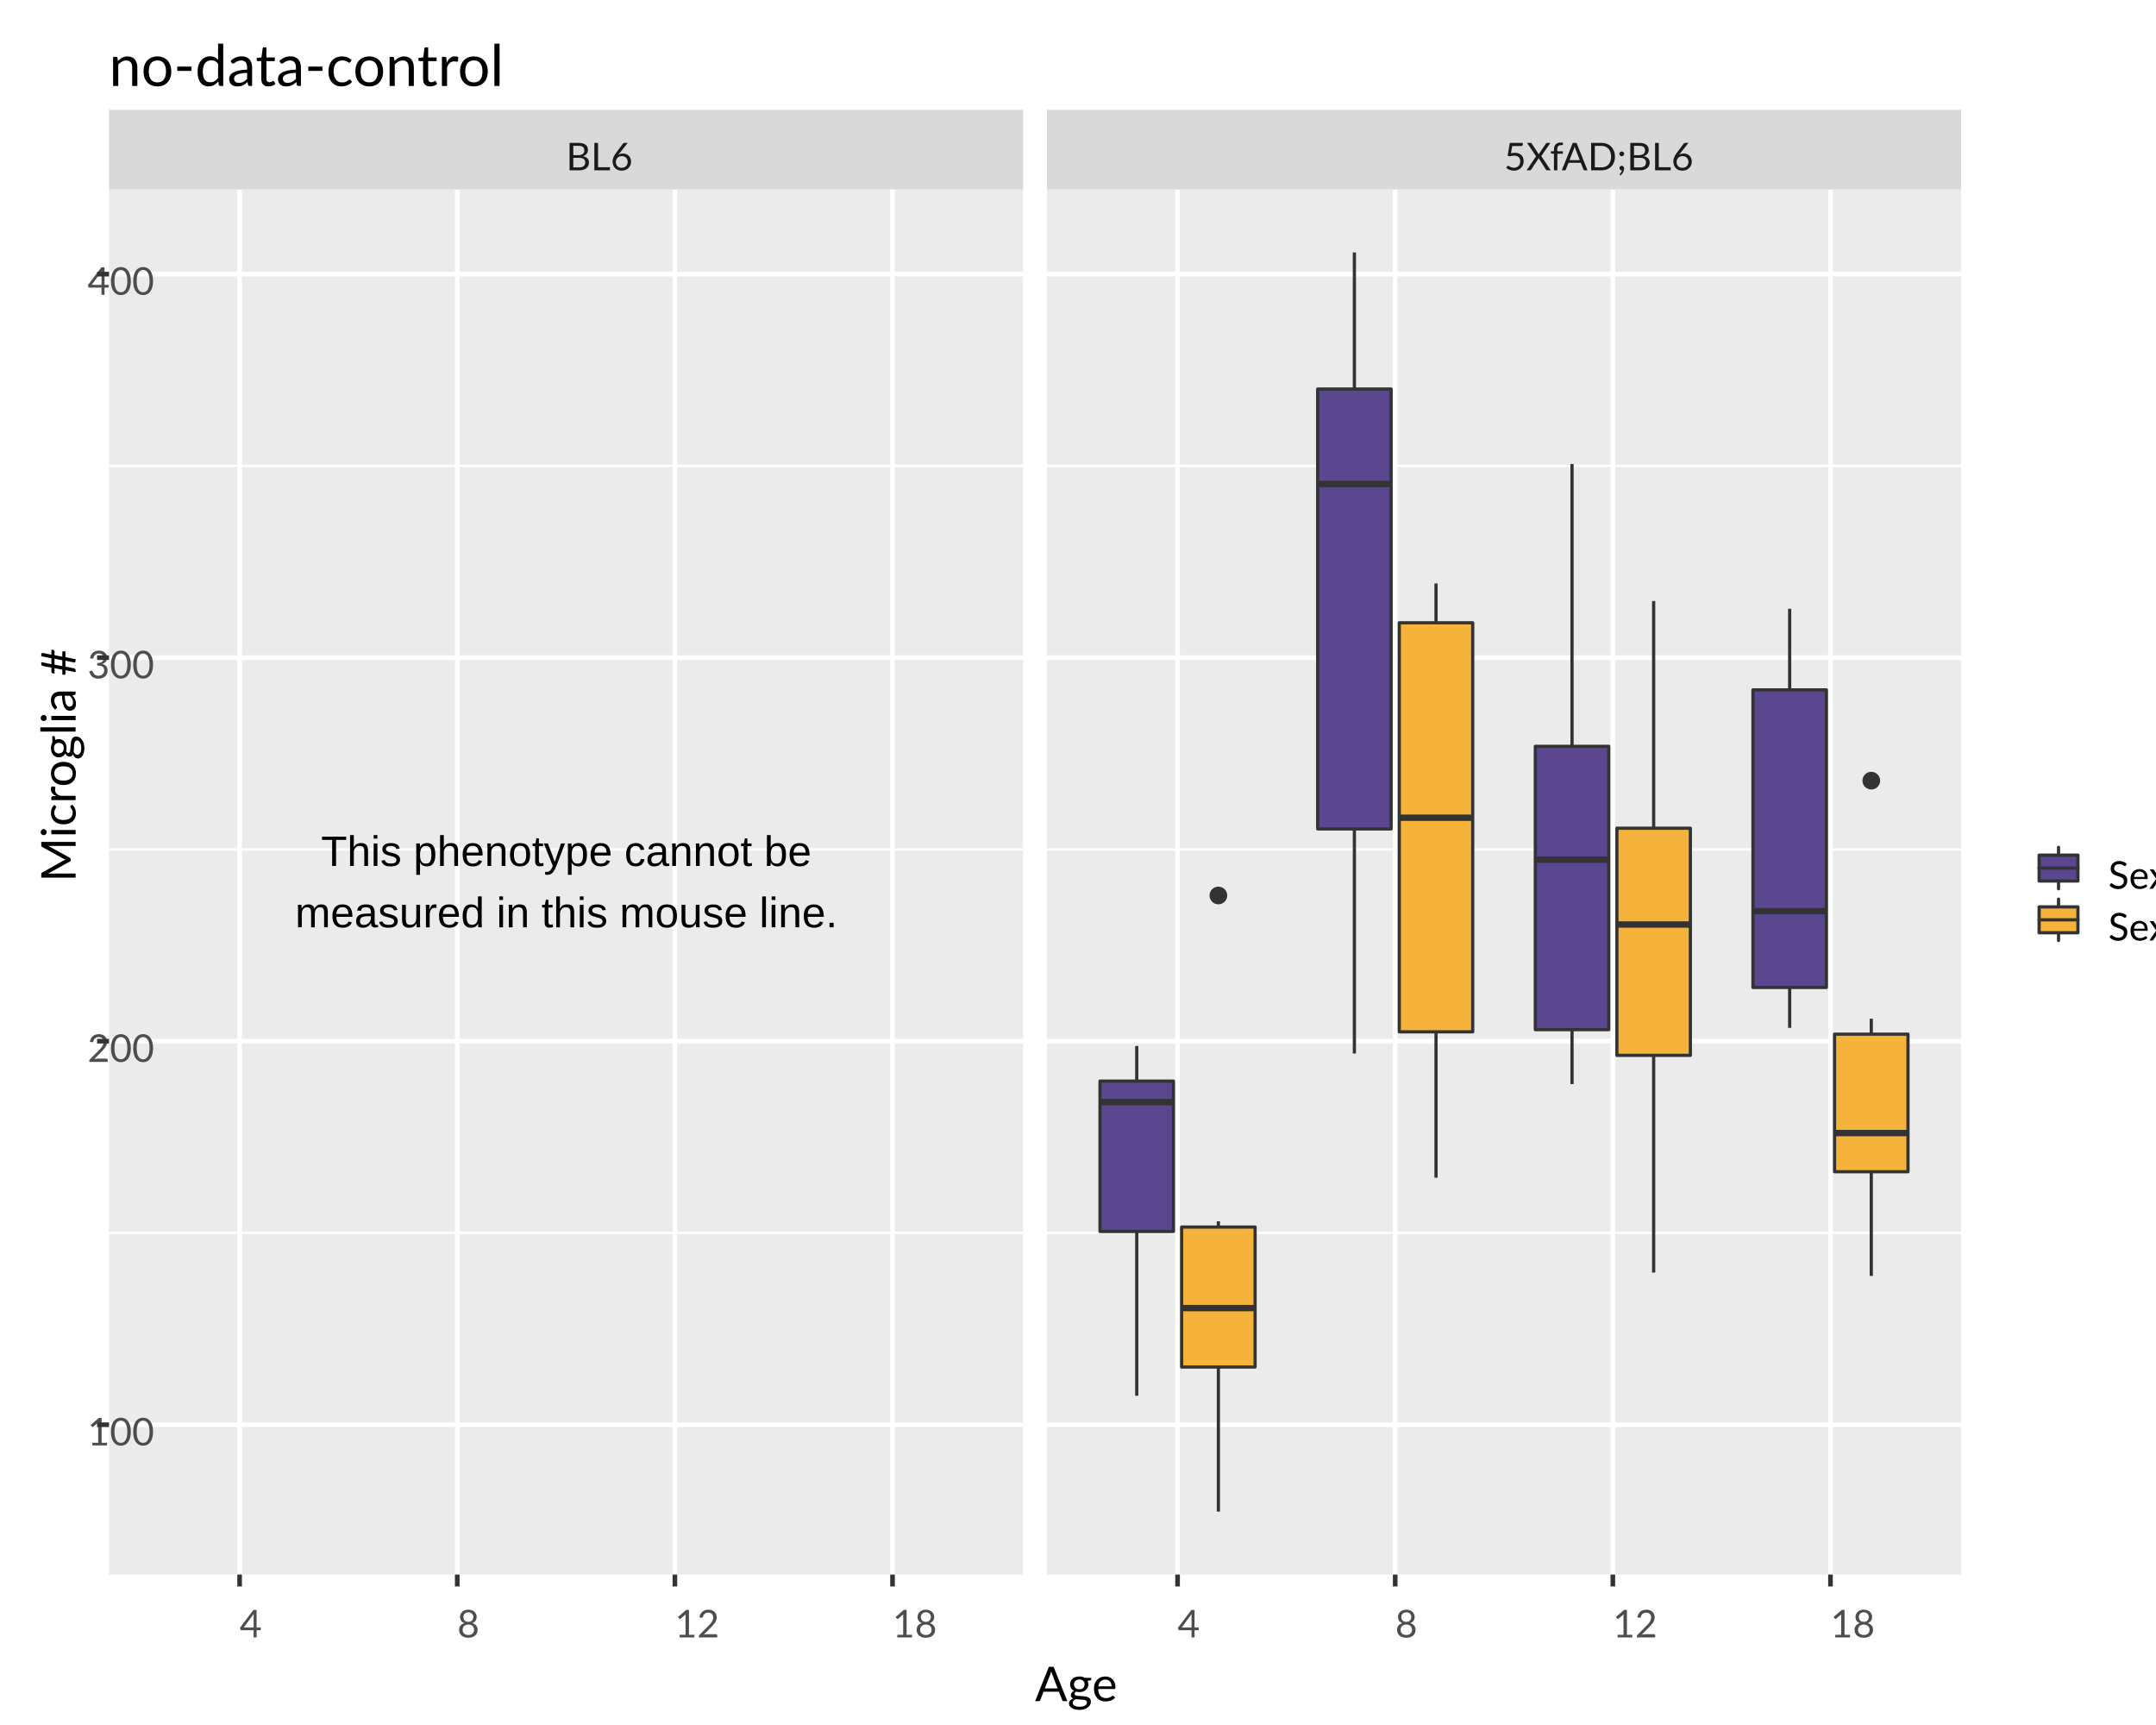
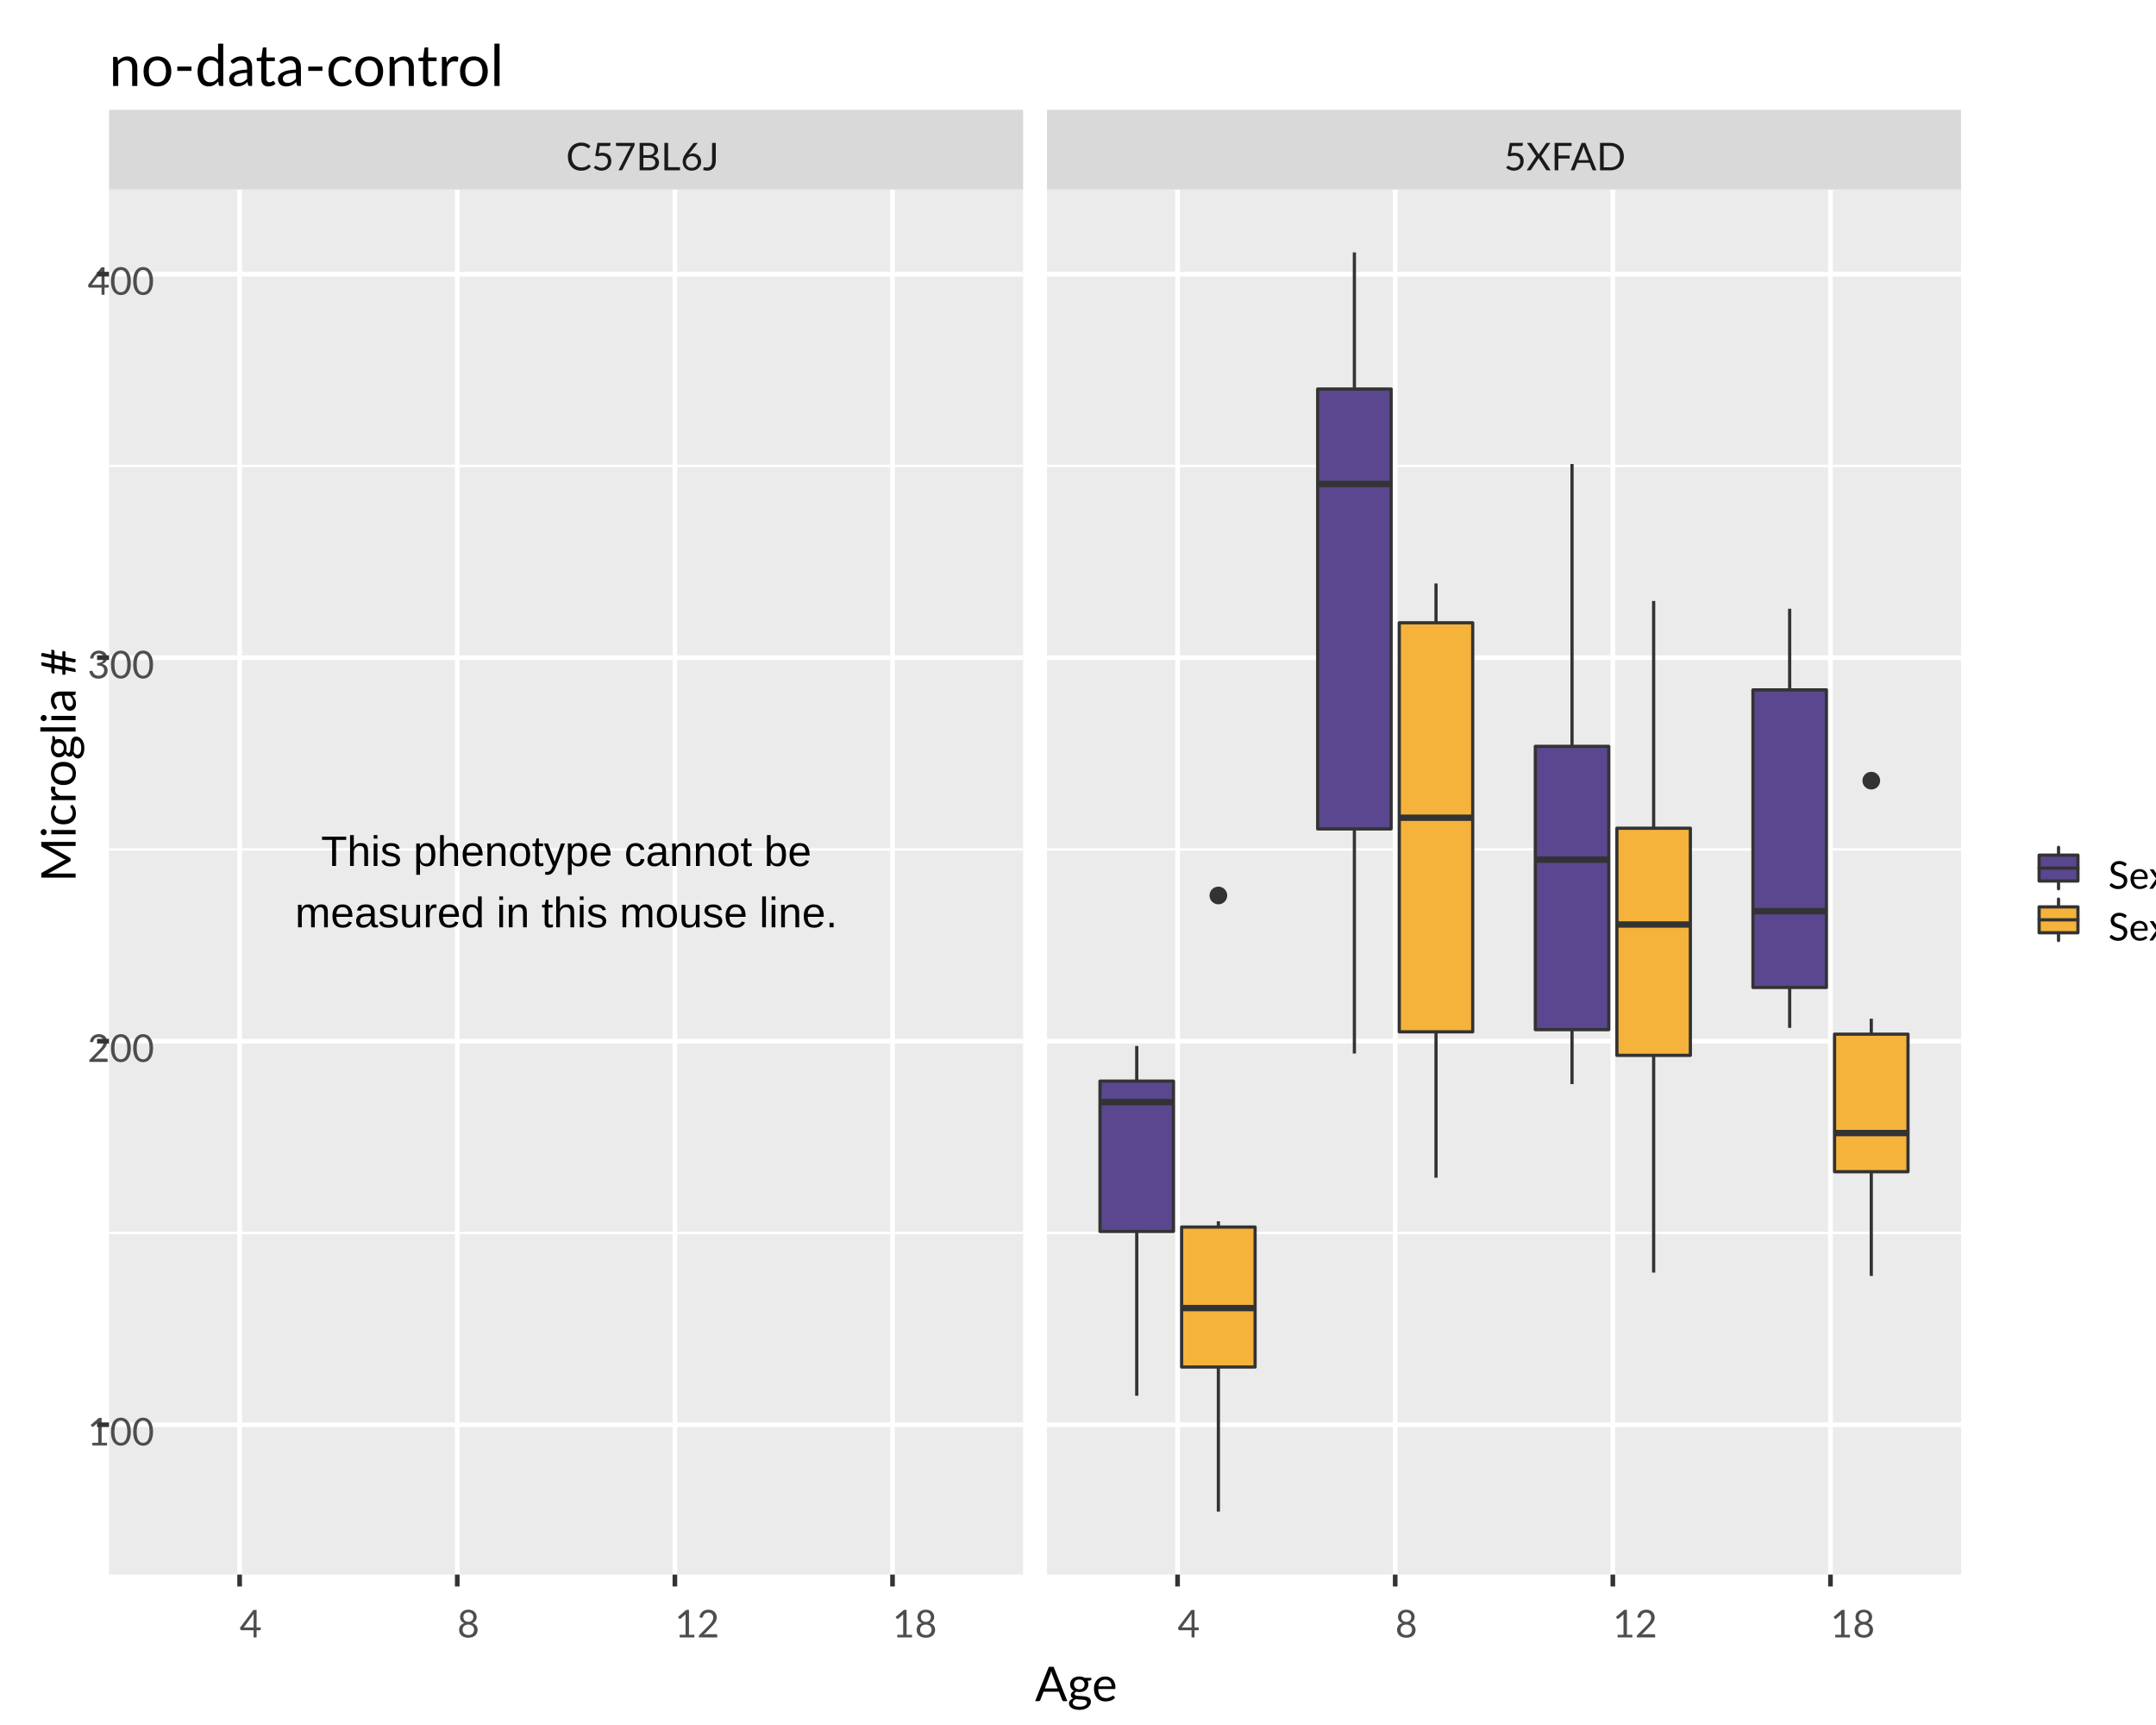
<svg xmlns="http://www.w3.org/2000/svg" viewBox="0 0 720.00 576.00">
  <defs>
    <style type="text/css">
    line, polyline, polygon, path, rect, circle {
      fill: none;
      stroke: #000000;
      stroke-linecap: round;
      stroke-linejoin: round;
      stroke-miterlimit: 10.00;
    }
  </style>
  </defs>
  <rect width="100%" height="100%" style="stroke: none; fill: #FFFFFF;" />
  <rect x="0.00" y="0.00" width="720.00" height="576.00" style="stroke-width: 1.55; stroke: #FFFFFF; fill: #FFFFFF;" />
  <defs>
    <clipPath id="cpMzYuNDF8MzQxLjY3fDUyNS43N3w2My4yNQ==">
      <rect x="36.41" y="63.25" width="305.26" height="462.52" />
    </clipPath>
  </defs>
  <rect x="36.41" y="63.25" width="305.26" height="462.52" style="stroke-width: 1.55; stroke: none; fill: #EBEBEB;" clip-path="url(#cpMzYuNDF8MzQxLjY3fDUyNS43N3w2My4yNQ==)" />
  <polyline points="36.41,411.70 341.67,411.70 " style="stroke-width: 0.78; stroke: #FFFFFF; stroke-linecap: butt;" clip-path="url(#cpMzYuNDF8MzQxLjY3fDUyNS43N3w2My4yNQ==)" />
  <polyline points="36.41,283.63 341.67,283.63 " style="stroke-width: 0.78; stroke: #FFFFFF; stroke-linecap: butt;" clip-path="url(#cpMzYuNDF8MzQxLjY3fDUyNS43N3w2My4yNQ==)" />
  <polyline points="36.41,155.57 341.67,155.57 " style="stroke-width: 0.78; stroke: #FFFFFF; stroke-linecap: butt;" clip-path="url(#cpMzYuNDF8MzQxLjY3fDUyNS43N3w2My4yNQ==)" />
  <polyline points="36.41,475.74 341.67,475.74 " style="stroke-width: 1.55; stroke: #FFFFFF; stroke-linecap: butt;" clip-path="url(#cpMzYuNDF8MzQxLjY3fDUyNS43N3w2My4yNQ==)" />
  <polyline points="36.41,347.67 341.67,347.67 " style="stroke-width: 1.55; stroke: #FFFFFF; stroke-linecap: butt;" clip-path="url(#cpMzYuNDF8MzQxLjY3fDUyNS43N3w2My4yNQ==)" />
  <polyline points="36.41,219.60 341.67,219.60 " style="stroke-width: 1.55; stroke: #FFFFFF; stroke-linecap: butt;" clip-path="url(#cpMzYuNDF8MzQxLjY3fDUyNS43N3w2My4yNQ==)" />
  <polyline points="36.41,91.53 341.67,91.53 " style="stroke-width: 1.55; stroke: #FFFFFF; stroke-linecap: butt;" clip-path="url(#cpMzYuNDF8MzQxLjY3fDUyNS43N3w2My4yNQ==)" />
  <polyline points="80.02,525.77 80.02,63.25 " style="stroke-width: 1.55; stroke: #FFFFFF; stroke-linecap: butt;" clip-path="url(#cpMzYuNDF8MzQxLjY3fDUyNS43N3w2My4yNQ==)" />
  <polyline points="152.70,525.77 152.70,63.25 " style="stroke-width: 1.55; stroke: #FFFFFF; stroke-linecap: butt;" clip-path="url(#cpMzYuNDF8MzQxLjY3fDUyNS43N3w2My4yNQ==)" />
  <polyline points="225.38,525.77 225.38,63.25 " style="stroke-width: 1.55; stroke: #FFFFFF; stroke-linecap: butt;" clip-path="url(#cpMzYuNDF8MzQxLjY3fDUyNS43N3w2My4yNQ==)" />
  <polyline points="298.06,525.77 298.06,63.25 " style="stroke-width: 1.55; stroke: #FFFFFF; stroke-linecap: butt;" clip-path="url(#cpMzYuNDF8MzQxLjY3fDUyNS43N3w2My4yNQ==)" />
  <g clip-path="url(#cpMzYuNDF8MzQxLjY3fDUyNS43N3w2My4yNQ==)">
    <text x="107.23" y="289.16" style="font-size: 14.23px; font-family: Liberation Sans;" textLength="163.62px" lengthAdjust="spacingAndGlyphs">This phenotype cannot be</text>
  </g>
  <g clip-path="url(#cpMzYuNDF8MzQxLjY3fDUyNS43N3w2My4yNQ==)">
    <text x="98.55" y="309.64" style="font-size: 14.23px; font-family: Liberation Sans;" textLength="180.97px" lengthAdjust="spacingAndGlyphs">measured in this mouse line.</text>
  </g>
  <defs>
    <clipPath id="cpMC4wMHw3MjAuMDB8NTc2LjAwfDAuMDA=">
      <rect x="0.00" y="0.00" width="720.00" height="576.00" />
    </clipPath>
  </defs>
  <defs>
    <clipPath id="cpMzQ5LjY0fDY1NC45MHw1MjUuNzd8NjMuMjU=">
      <rect x="349.64" y="63.25" width="305.26" height="462.52" />
    </clipPath>
  </defs>
  <rect x="349.64" y="63.25" width="305.26" height="462.52" style="stroke-width: 1.55; stroke: none; fill: #EBEBEB;" clip-path="url(#cpMzQ5LjY0fDY1NC45MHw1MjUuNzd8NjMuMjU=)" />
  <polyline points="349.64,411.70 654.90,411.70 " style="stroke-width: 0.78; stroke: #FFFFFF; stroke-linecap: butt;" clip-path="url(#cpMzQ5LjY0fDY1NC45MHw1MjUuNzd8NjMuMjU=)" />
  <polyline points="349.64,283.63 654.90,283.63 " style="stroke-width: 0.78; stroke: #FFFFFF; stroke-linecap: butt;" clip-path="url(#cpMzQ5LjY0fDY1NC45MHw1MjUuNzd8NjMuMjU=)" />
  <polyline points="349.64,155.57 654.90,155.57 " style="stroke-width: 0.78; stroke: #FFFFFF; stroke-linecap: butt;" clip-path="url(#cpMzQ5LjY0fDY1NC45MHw1MjUuNzd8NjMuMjU=)" />
  <polyline points="349.64,475.74 654.90,475.74 " style="stroke-width: 1.55; stroke: #FFFFFF; stroke-linecap: butt;" clip-path="url(#cpMzQ5LjY0fDY1NC45MHw1MjUuNzd8NjMuMjU=)" />
  <polyline points="349.64,347.67 654.90,347.67 " style="stroke-width: 1.55; stroke: #FFFFFF; stroke-linecap: butt;" clip-path="url(#cpMzQ5LjY0fDY1NC45MHw1MjUuNzd8NjMuMjU=)" />
  <polyline points="349.64,219.60 654.90,219.60 " style="stroke-width: 1.55; stroke: #FFFFFF; stroke-linecap: butt;" clip-path="url(#cpMzQ5LjY0fDY1NC45MHw1MjUuNzd8NjMuMjU=)" />
  <polyline points="349.64,91.53 654.90,91.53 " style="stroke-width: 1.55; stroke: #FFFFFF; stroke-linecap: butt;" clip-path="url(#cpMzQ5LjY0fDY1NC45MHw1MjUuNzd8NjMuMjU=)" />
  <polyline points="393.25,525.77 393.25,63.25 " style="stroke-width: 1.55; stroke: #FFFFFF; stroke-linecap: butt;" clip-path="url(#cpMzQ5LjY0fDY1NC45MHw1MjUuNzd8NjMuMjU=)" />
  <polyline points="465.93,525.77 465.93,63.25 " style="stroke-width: 1.55; stroke: #FFFFFF; stroke-linecap: butt;" clip-path="url(#cpMzQ5LjY0fDY1NC45MHw1MjUuNzd8NjMuMjU=)" />
  <polyline points="538.61,525.77 538.61,63.25 " style="stroke-width: 1.55; stroke: #FFFFFF; stroke-linecap: butt;" clip-path="url(#cpMzQ5LjY0fDY1NC45MHw1MjUuNzd8NjMuMjU=)" />
  <polyline points="611.29,525.77 611.29,63.25 " style="stroke-width: 1.55; stroke: #FFFFFF; stroke-linecap: butt;" clip-path="url(#cpMzQ5LjY0fDY1NC45MHw1MjUuNzd8NjMuMjU=)" />
  <line x1="379.62" y1="361.00" x2="379.62" y2="349.26" style="stroke-width: 1.07; stroke: #333333; stroke-linecap: butt;" clip-path="url(#cpMzQ5LjY0fDY1NC45MHw1MjUuNzd8NjMuMjU=)" />
  <line x1="379.62" y1="411.20" x2="379.62" y2="466.06" style="stroke-width: 1.07; stroke: #333333; stroke-linecap: butt;" clip-path="url(#cpMzQ5LjY0fDY1NC45MHw1MjUuNzd8NjMuMjU=)" />
  <polygon points="367.35,361.00 367.35,411.20 391.88,411.20 391.88,361.00 367.35,361.00 " style="stroke-width: 1.07; stroke: #333333; fill: #5A478F;" clip-path="url(#cpMzQ5LjY0fDY1NC45MHw1MjUuNzd8NjMuMjU=)" />
  <line x1="367.35" y1="368.01" x2="391.88" y2="368.01" style="stroke-width: 2.13; stroke: #333333; stroke-linecap: butt;" clip-path="url(#cpMzQ5LjY0fDY1NC45MHw1MjUuNzd8NjMuMjU=)" />
  <circle cx="406.88" cy="299.01" r="1.95pt" style="stroke-width: 0.71; stroke: #333333; fill: #333333;" clip-path="url(#cpMzQ5LjY0fDY1NC45MHw1MjUuNzd8NjMuMjU=)" />
  <line x1="406.88" y1="409.73" x2="406.88" y2="407.81" style="stroke-width: 1.07; stroke: #333333; stroke-linecap: butt;" clip-path="url(#cpMzQ5LjY0fDY1NC45MHw1MjUuNzd8NjMuMjU=)" />
  <line x1="406.88" y1="456.47" x2="406.88" y2="504.74" style="stroke-width: 1.07; stroke: #333333; stroke-linecap: butt;" clip-path="url(#cpMzQ5LjY0fDY1NC45MHw1MjUuNzd8NjMuMjU=)" />
  <polygon points="394.61,409.73 394.61,456.47 419.14,456.47 419.14,409.73 394.61,409.73 " style="stroke-width: 1.07; stroke: #333333; fill: #F5B33C;" clip-path="url(#cpMzQ5LjY0fDY1NC45MHw1MjUuNzd8NjMuMjU=)" />
  <line x1="394.61" y1="436.79" x2="419.14" y2="436.79" style="stroke-width: 2.13; stroke: #333333; stroke-linecap: butt;" clip-path="url(#cpMzQ5LjY0fDY1NC45MHw1MjUuNzd8NjMuMjU=)" />
  <line x1="452.30" y1="129.90" x2="452.30" y2="84.28" style="stroke-width: 1.07; stroke: #333333; stroke-linecap: butt;" clip-path="url(#cpMzQ5LjY0fDY1NC45MHw1MjUuNzd8NjMuMjU=)" />
  <line x1="452.30" y1="276.78" x2="452.30" y2="351.79" style="stroke-width: 1.07; stroke: #333333; stroke-linecap: butt;" clip-path="url(#cpMzQ5LjY0fDY1NC45MHw1MjUuNzd8NjMuMjU=)" />
  <polygon points="440.04,129.90 440.04,276.78 464.57,276.78 464.57,129.90 440.04,129.90 " style="stroke-width: 1.07; stroke: #333333; fill: #5A478F;" clip-path="url(#cpMzQ5LjY0fDY1NC45MHw1MjUuNzd8NjMuMjU=)" />
  <line x1="440.04" y1="161.61" x2="464.57" y2="161.61" style="stroke-width: 2.13; stroke: #333333; stroke-linecap: butt;" clip-path="url(#cpMzQ5LjY0fDY1NC45MHw1MjUuNzd8NjMuMjU=)" />
  <line x1="479.56" y1="207.96" x2="479.56" y2="194.83" style="stroke-width: 1.07; stroke: #333333; stroke-linecap: butt;" clip-path="url(#cpMzQ5LjY0fDY1NC45MHw1MjUuNzd8NjMuMjU=)" />
  <line x1="479.56" y1="344.54" x2="479.56" y2="393.26" style="stroke-width: 1.07; stroke: #333333; stroke-linecap: butt;" clip-path="url(#cpMzQ5LjY0fDY1NC45MHw1MjUuNzd8NjMuMjU=)" />
  <polygon points="467.29,207.96 467.29,344.54 491.82,344.54 491.82,207.96 467.29,207.96 " style="stroke-width: 1.07; stroke: #333333; fill: #F5B33C;" clip-path="url(#cpMzQ5LjY0fDY1NC45MHw1MjUuNzd8NjMuMjU=)" />
  <line x1="467.29" y1="273.06" x2="491.82" y2="273.06" style="stroke-width: 2.13; stroke: #333333; stroke-linecap: butt;" clip-path="url(#cpMzQ5LjY0fDY1NC45MHw1MjUuNzd8NjMuMjU=)" />
  <line x1="524.98" y1="249.21" x2="524.98" y2="154.94" style="stroke-width: 1.07; stroke: #333333; stroke-linecap: butt;" clip-path="url(#cpMzQ5LjY0fDY1NC45MHw1MjUuNzd8NjMuMjU=)" />
  <line x1="524.98" y1="343.81" x2="524.98" y2="361.99" style="stroke-width: 1.07; stroke: #333333; stroke-linecap: butt;" clip-path="url(#cpMzQ5LjY0fDY1NC45MHw1MjUuNzd8NjMuMjU=)" />
  <polygon points="512.72,249.21 512.72,343.81 537.25,343.81 537.25,249.21 512.72,249.21 " style="stroke-width: 1.07; stroke: #333333; fill: #5A478F;" clip-path="url(#cpMzQ5LjY0fDY1NC45MHw1MjUuNzd8NjMuMjU=)" />
  <line x1="512.72" y1="287.04" x2="537.25" y2="287.04" style="stroke-width: 2.13; stroke: #333333; stroke-linecap: butt;" clip-path="url(#cpMzQ5LjY0fDY1NC45MHw1MjUuNzd8NjMuMjU=)" />
  <line x1="552.24" y1="276.55" x2="552.24" y2="200.68" style="stroke-width: 1.07; stroke: #333333; stroke-linecap: butt;" clip-path="url(#cpMzQ5LjY0fDY1NC45MHw1MjUuNzd8NjMuMjU=)" />
  <line x1="552.24" y1="352.40" x2="552.24" y2="424.94" style="stroke-width: 1.07; stroke: #333333; stroke-linecap: butt;" clip-path="url(#cpMzQ5LjY0fDY1NC45MHw1MjUuNzd8NjMuMjU=)" />
  <polygon points="539.97,276.55 539.97,352.40 564.50,352.40 564.50,276.55 539.97,276.55 " style="stroke-width: 1.07; stroke: #333333; fill: #F5B33C;" clip-path="url(#cpMzQ5LjY0fDY1NC45MHw1MjUuNzd8NjMuMjU=)" />
  <line x1="539.97" y1="308.70" x2="564.50" y2="308.70" style="stroke-width: 2.13; stroke: #333333; stroke-linecap: butt;" clip-path="url(#cpMzQ5LjY0fDY1NC45MHw1MjUuNzd8NjMuMjU=)" />
  <line x1="597.66" y1="230.36" x2="597.66" y2="203.27" style="stroke-width: 1.07; stroke: #333333; stroke-linecap: butt;" clip-path="url(#cpMzQ5LjY0fDY1NC45MHw1MjUuNzd8NjMuMjU=)" />
  <line x1="597.66" y1="329.73" x2="597.66" y2="343.21" style="stroke-width: 1.07; stroke: #333333; stroke-linecap: butt;" clip-path="url(#cpMzQ5LjY0fDY1NC45MHw1MjUuNzd8NjMuMjU=)" />
  <polygon points="585.40,230.36 585.40,329.73 609.93,329.73 609.93,230.36 585.40,230.36 " style="stroke-width: 1.07; stroke: #333333; fill: #5A478F;" clip-path="url(#cpMzQ5LjY0fDY1NC45MHw1MjUuNzd8NjMuMjU=)" />
  <line x1="585.40" y1="304.26" x2="609.93" y2="304.26" style="stroke-width: 2.13; stroke: #333333; stroke-linecap: butt;" clip-path="url(#cpMzQ5LjY0fDY1NC45MHw1MjUuNzd8NjMuMjU=)" />
  <circle cx="624.92" cy="260.67" r="1.95pt" style="stroke-width: 0.71; stroke: #333333; fill: #333333;" clip-path="url(#cpMzQ5LjY0fDY1NC45MHw1MjUuNzd8NjMuMjU=)" />
  <line x1="624.92" y1="345.32" x2="624.92" y2="340.16" style="stroke-width: 1.07; stroke: #333333; stroke-linecap: butt;" clip-path="url(#cpMzQ5LjY0fDY1NC45MHw1MjUuNzd8NjMuMjU=)" />
  <line x1="624.92" y1="391.25" x2="624.92" y2="426.05" style="stroke-width: 1.07; stroke: #333333; stroke-linecap: butt;" clip-path="url(#cpMzQ5LjY0fDY1NC45MHw1MjUuNzd8NjMuMjU=)" />
  <polygon points="612.65,345.32 612.65,391.25 637.18,391.25 637.18,345.32 612.65,345.32 " style="stroke-width: 1.07; stroke: #333333; fill: #F5B33C;" clip-path="url(#cpMzQ5LjY0fDY1NC45MHw1MjUuNzd8NjMuMjU=)" />
  <line x1="612.65" y1="378.34" x2="637.18" y2="378.34" style="stroke-width: 2.13; stroke: #333333; stroke-linecap: butt;" clip-path="url(#cpMzQ5LjY0fDY1NC45MHw1MjUuNzd8NjMuMjU=)" />
  <defs>
    <clipPath id="cpMC4wMHw3MjAuMDB8NTc2LjAwfDAuMDA=">
      <rect x="0.00" y="0.00" width="720.00" height="576.00" />
    </clipPath>
  </defs>
  <defs>
    <clipPath id="cpMzYuNDF8MzQxLjY3fDYzLjI1fDM2LjY4">
      <rect x="36.41" y="36.68" width="305.26" height="26.58" />
    </clipPath>
  </defs>
  <rect x="36.41" y="36.68" width="305.26" height="26.58" style="stroke-width: 1.55; stroke: none; fill: #D9D9D9;" clip-path="url(#cpMzYuNDF8MzQxLjY3fDYzLjI1fDM2LjY4)" />
  <g clip-path="url(#cpMzYuNDF8MzQxLjY3fDYzLjI1fDM2LjY4)">
-     <text x="189.04" y="56.88" style="font-size: 12.80px; fill: #1A1A1A; font-family: Lato;" textLength="0.00px" lengthAdjust="spacingAndGlyphs">BL6</text>
+     <text x="189.04" y="56.88" style="font-size: 12.80px; fill: #1A1A1A; font-family: Lato;" textLength="0.00px" lengthAdjust="spacingAndGlyphs">C57BL6J</text>
  </g>
  <defs>
    <clipPath id="cpMC4wMHw3MjAuMDB8NTc2LjAwfDAuMDA=">
      <rect x="0.00" y="0.00" width="720.00" height="576.00" />
    </clipPath>
  </defs>
  <defs>
    <clipPath id="cpMzQ5LjY0fDY1NC45MHw2My4yNXwzNi42OA==">
      <rect x="349.64" y="36.68" width="305.26" height="26.58" />
    </clipPath>
  </defs>
  <rect x="349.64" y="36.68" width="305.26" height="26.58" style="stroke-width: 1.55; stroke: none; fill: #D9D9D9;" clip-path="url(#cpMzQ5LjY0fDY1NC45MHw2My4yNXwzNi42OA==)" />
  <g clip-path="url(#cpMzQ5LjY0fDY1NC45MHw2My4yNXwzNi42OA==)">
-     <text x="502.27" y="56.88" style="font-size: 12.80px; fill: #1A1A1A; font-family: Lato;" textLength="0.00px" lengthAdjust="spacingAndGlyphs">5XfAD;BL6</text>
+     <text x="502.27" y="56.88" style="font-size: 12.80px; fill: #1A1A1A; font-family: Lato;" textLength="0.00px" lengthAdjust="spacingAndGlyphs">5XFAD</text>
  </g>
  <defs>
    <clipPath id="cpMC4wMHw3MjAuMDB8NTc2LjAwfDAuMDA=">
      <rect x="0.00" y="0.00" width="720.00" height="576.00" />
    </clipPath>
  </defs>
  <polyline points="80.02,529.75 80.02,525.77 " style="stroke-width: 1.55; stroke: #333333; stroke-linecap: butt;" clip-path="url(#cpMC4wMHw3MjAuMDB8NTc2LjAwfDAuMDA=)" />
  <polyline points="152.70,529.75 152.70,525.77 " style="stroke-width: 1.55; stroke: #333333; stroke-linecap: butt;" clip-path="url(#cpMC4wMHw3MjAuMDB8NTc2LjAwfDAuMDA=)" />
  <polyline points="225.38,529.75 225.38,525.77 " style="stroke-width: 1.55; stroke: #333333; stroke-linecap: butt;" clip-path="url(#cpMC4wMHw3MjAuMDB8NTc2LjAwfDAuMDA=)" />
  <polyline points="298.06,529.75 298.06,525.77 " style="stroke-width: 1.55; stroke: #333333; stroke-linecap: butt;" clip-path="url(#cpMC4wMHw3MjAuMDB8NTc2LjAwfDAuMDA=)" />
  <g clip-path="url(#cpMC4wMHw3MjAuMDB8NTc2LjAwfDAuMDA=)">
    <text x="80.02" y="546.76" style="font-size: 12.80px; fill: #4D4D4D; font-family: Lato;" textLength="0.00px" lengthAdjust="spacingAndGlyphs">4</text>
  </g>
  <g clip-path="url(#cpMC4wMHw3MjAuMDB8NTc2LjAwfDAuMDA=)">
    <text x="152.70" y="546.76" style="font-size: 12.80px; fill: #4D4D4D; font-family: Lato;" textLength="0.00px" lengthAdjust="spacingAndGlyphs">8</text>
  </g>
  <g clip-path="url(#cpMC4wMHw3MjAuMDB8NTc2LjAwfDAuMDA=)">
    <text x="225.38" y="546.76" style="font-size: 12.80px; fill: #4D4D4D; font-family: Lato;" textLength="0.00px" lengthAdjust="spacingAndGlyphs">12</text>
  </g>
  <g clip-path="url(#cpMC4wMHw3MjAuMDB8NTc2LjAwfDAuMDA=)">
    <text x="298.06" y="546.76" style="font-size: 12.80px; fill: #4D4D4D; font-family: Lato;" textLength="0.00px" lengthAdjust="spacingAndGlyphs">18</text>
  </g>
  <polyline points="393.25,529.75 393.25,525.77 " style="stroke-width: 1.55; stroke: #333333; stroke-linecap: butt;" clip-path="url(#cpMC4wMHw3MjAuMDB8NTc2LjAwfDAuMDA=)" />
  <polyline points="465.93,529.75 465.93,525.77 " style="stroke-width: 1.55; stroke: #333333; stroke-linecap: butt;" clip-path="url(#cpMC4wMHw3MjAuMDB8NTc2LjAwfDAuMDA=)" />
  <polyline points="538.61,529.75 538.61,525.77 " style="stroke-width: 1.55; stroke: #333333; stroke-linecap: butt;" clip-path="url(#cpMC4wMHw3MjAuMDB8NTc2LjAwfDAuMDA=)" />
  <polyline points="611.29,529.75 611.29,525.77 " style="stroke-width: 1.55; stroke: #333333; stroke-linecap: butt;" clip-path="url(#cpMC4wMHw3MjAuMDB8NTc2LjAwfDAuMDA=)" />
  <g clip-path="url(#cpMC4wMHw3MjAuMDB8NTc2LjAwfDAuMDA=)">
    <text x="393.25" y="546.76" style="font-size: 12.80px; fill: #4D4D4D; font-family: Lato;" textLength="0.00px" lengthAdjust="spacingAndGlyphs">4</text>
  </g>
  <g clip-path="url(#cpMC4wMHw3MjAuMDB8NTc2LjAwfDAuMDA=)">
    <text x="465.93" y="546.76" style="font-size: 12.80px; fill: #4D4D4D; font-family: Lato;" textLength="0.00px" lengthAdjust="spacingAndGlyphs">8</text>
  </g>
  <g clip-path="url(#cpMC4wMHw3MjAuMDB8NTc2LjAwfDAuMDA=)">
    <text x="538.61" y="546.76" style="font-size: 12.80px; fill: #4D4D4D; font-family: Lato;" textLength="0.00px" lengthAdjust="spacingAndGlyphs">12</text>
  </g>
  <g clip-path="url(#cpMC4wMHw3MjAuMDB8NTc2LjAwfDAuMDA=)">
    <text x="611.29" y="546.76" style="font-size: 12.80px; fill: #4D4D4D; font-family: Lato;" textLength="0.00px" lengthAdjust="spacingAndGlyphs">18</text>
  </g>
  <g clip-path="url(#cpMC4wMHw3MjAuMDB8NTc2LjAwfDAuMDA=)">
    <text x="29.24" y="482.65" style="font-size: 12.80px; fill: #4D4D4D; font-family: Lato;" textLength="0.00px" lengthAdjust="spacingAndGlyphs">100</text>
  </g>
  <g clip-path="url(#cpMC4wMHw3MjAuMDB8NTc2LjAwfDAuMDA=)">
    <text x="29.24" y="354.58" style="font-size: 12.80px; fill: #4D4D4D; font-family: Lato;" textLength="0.00px" lengthAdjust="spacingAndGlyphs">200</text>
  </g>
  <g clip-path="url(#cpMC4wMHw3MjAuMDB8NTc2LjAwfDAuMDA=)">
    <text x="29.24" y="226.51" style="font-size: 12.80px; fill: #4D4D4D; font-family: Lato;" textLength="0.00px" lengthAdjust="spacingAndGlyphs">300</text>
  </g>
  <g clip-path="url(#cpMC4wMHw3MjAuMDB8NTc2LjAwfDAuMDA=)">
    <text x="29.24" y="98.44" style="font-size: 12.80px; fill: #4D4D4D; font-family: Lato;" textLength="0.00px" lengthAdjust="spacingAndGlyphs">400</text>
  </g>
  <polyline points="32.42,475.74 36.41,475.74 " style="stroke-width: 1.55; stroke: #333333; stroke-linecap: butt;" clip-path="url(#cpMC4wMHw3MjAuMDB8NTc2LjAwfDAuMDA=)" />
  <polyline points="32.42,347.67 36.41,347.67 " style="stroke-width: 1.55; stroke: #333333; stroke-linecap: butt;" clip-path="url(#cpMC4wMHw3MjAuMDB8NTc2LjAwfDAuMDA=)" />
  <polyline points="32.42,219.60 36.41,219.60 " style="stroke-width: 1.55; stroke: #333333; stroke-linecap: butt;" clip-path="url(#cpMC4wMHw3MjAuMDB8NTc2LjAwfDAuMDA=)" />
  <polyline points="32.42,91.53 36.41,91.53 " style="stroke-width: 1.55; stroke: #333333; stroke-linecap: butt;" clip-path="url(#cpMC4wMHw3MjAuMDB8NTc2LjAwfDAuMDA=)" />
  <g clip-path="url(#cpMC4wMHw3MjAuMDB8NTc2LjAwfDAuMDA=)">
    <text x="345.65" y="568.03" style="font-size: 16.00px; font-family: Lato;" textLength="0.00px" lengthAdjust="spacingAndGlyphs">Age</text>
  </g>
  <g clip-path="url(#cpMC4wMHw3MjAuMDB8NTc2LjAwfDAuMDA=)">
    <text transform="translate(25.25,294.51) rotate(-90)" style="font-size: 16.00px; font-family: Lato;" textLength="0.00px" lengthAdjust="spacingAndGlyphs">Microglia #</text>
  </g>
  <rect x="670.84" y="265.27" width="41.19" height="58.47" style="stroke-width: 1.55; stroke: none; fill: #FFFFFF;" clip-path="url(#cpMC4wMHw3MjAuMDB8NTc2LjAwfDAuMDA=)" />
  <polyline points="687.45,296.77 687.45,294.18 " style="stroke-width: 1.07; stroke: #333333;" clip-path="url(#cpMC4wMHw3MjAuMDB8NTc2LjAwfDAuMDA=)" />
  <polyline points="687.45,285.54 687.45,282.94 " style="stroke-width: 1.07; stroke: #333333;" clip-path="url(#cpMC4wMHw3MjAuMDB8NTc2LjAwfDAuMDA=)" />
  <rect x="680.97" y="285.54" width="12.96" height="8.64" style="stroke-width: 1.07; stroke: #333333; fill: #5A478F;" clip-path="url(#cpMC4wMHw3MjAuMDB8NTc2LjAwfDAuMDA=)" />
  <polyline points="680.97,289.86 693.93,289.86 " style="stroke-width: 1.07; stroke: #333333;" clip-path="url(#cpMC4wMHw3MjAuMDB8NTc2LjAwfDAuMDA=)" />
  <polyline points="687.45,314.05 687.45,311.46 " style="stroke-width: 1.07; stroke: #333333;" clip-path="url(#cpMC4wMHw3MjAuMDB8NTc2LjAwfDAuMDA=)" />
  <polyline points="687.45,302.82 687.45,300.22 " style="stroke-width: 1.07; stroke: #333333;" clip-path="url(#cpMC4wMHw3MjAuMDB8NTc2LjAwfDAuMDA=)" />
  <rect x="680.97" y="302.82" width="12.96" height="8.64" style="stroke-width: 1.07; stroke: #333333; fill: #F5B33C;" clip-path="url(#cpMC4wMHw3MjAuMDB8NTc2LjAwfDAuMDA=)" />
  <polyline points="680.97,307.14 693.93,307.14 " style="stroke-width: 1.07; stroke: #333333;" clip-path="url(#cpMC4wMHw3MjAuMDB8NTc2LjAwfDAuMDA=)" />
  <g clip-path="url(#cpMC4wMHw3MjAuMDB8NTc2LjAwfDAuMDA=)">
    <text x="704.06" y="296.77" style="font-size: 12.80px; font-family: Lato;" textLength="0.00px" lengthAdjust="spacingAndGlyphs">Sex: Female</text>
  </g>
  <g clip-path="url(#cpMC4wMHw3MjAuMDB8NTc2LjAwfDAuMDA=)">
    <text x="704.06" y="314.05" style="font-size: 12.80px; font-family: Lato;" textLength="0.00px" lengthAdjust="spacingAndGlyphs">Sex: Male</text>
  </g>
  <g clip-path="url(#cpMC4wMHw3MjAuMDB8NTc2LjAwfDAuMDA=)">
    <text x="36.41" y="28.71" style="font-size: 19.20px; font-family: Lato;" textLength="0.00px" lengthAdjust="spacingAndGlyphs">no-data-control</text>
  </g>
</svg>
